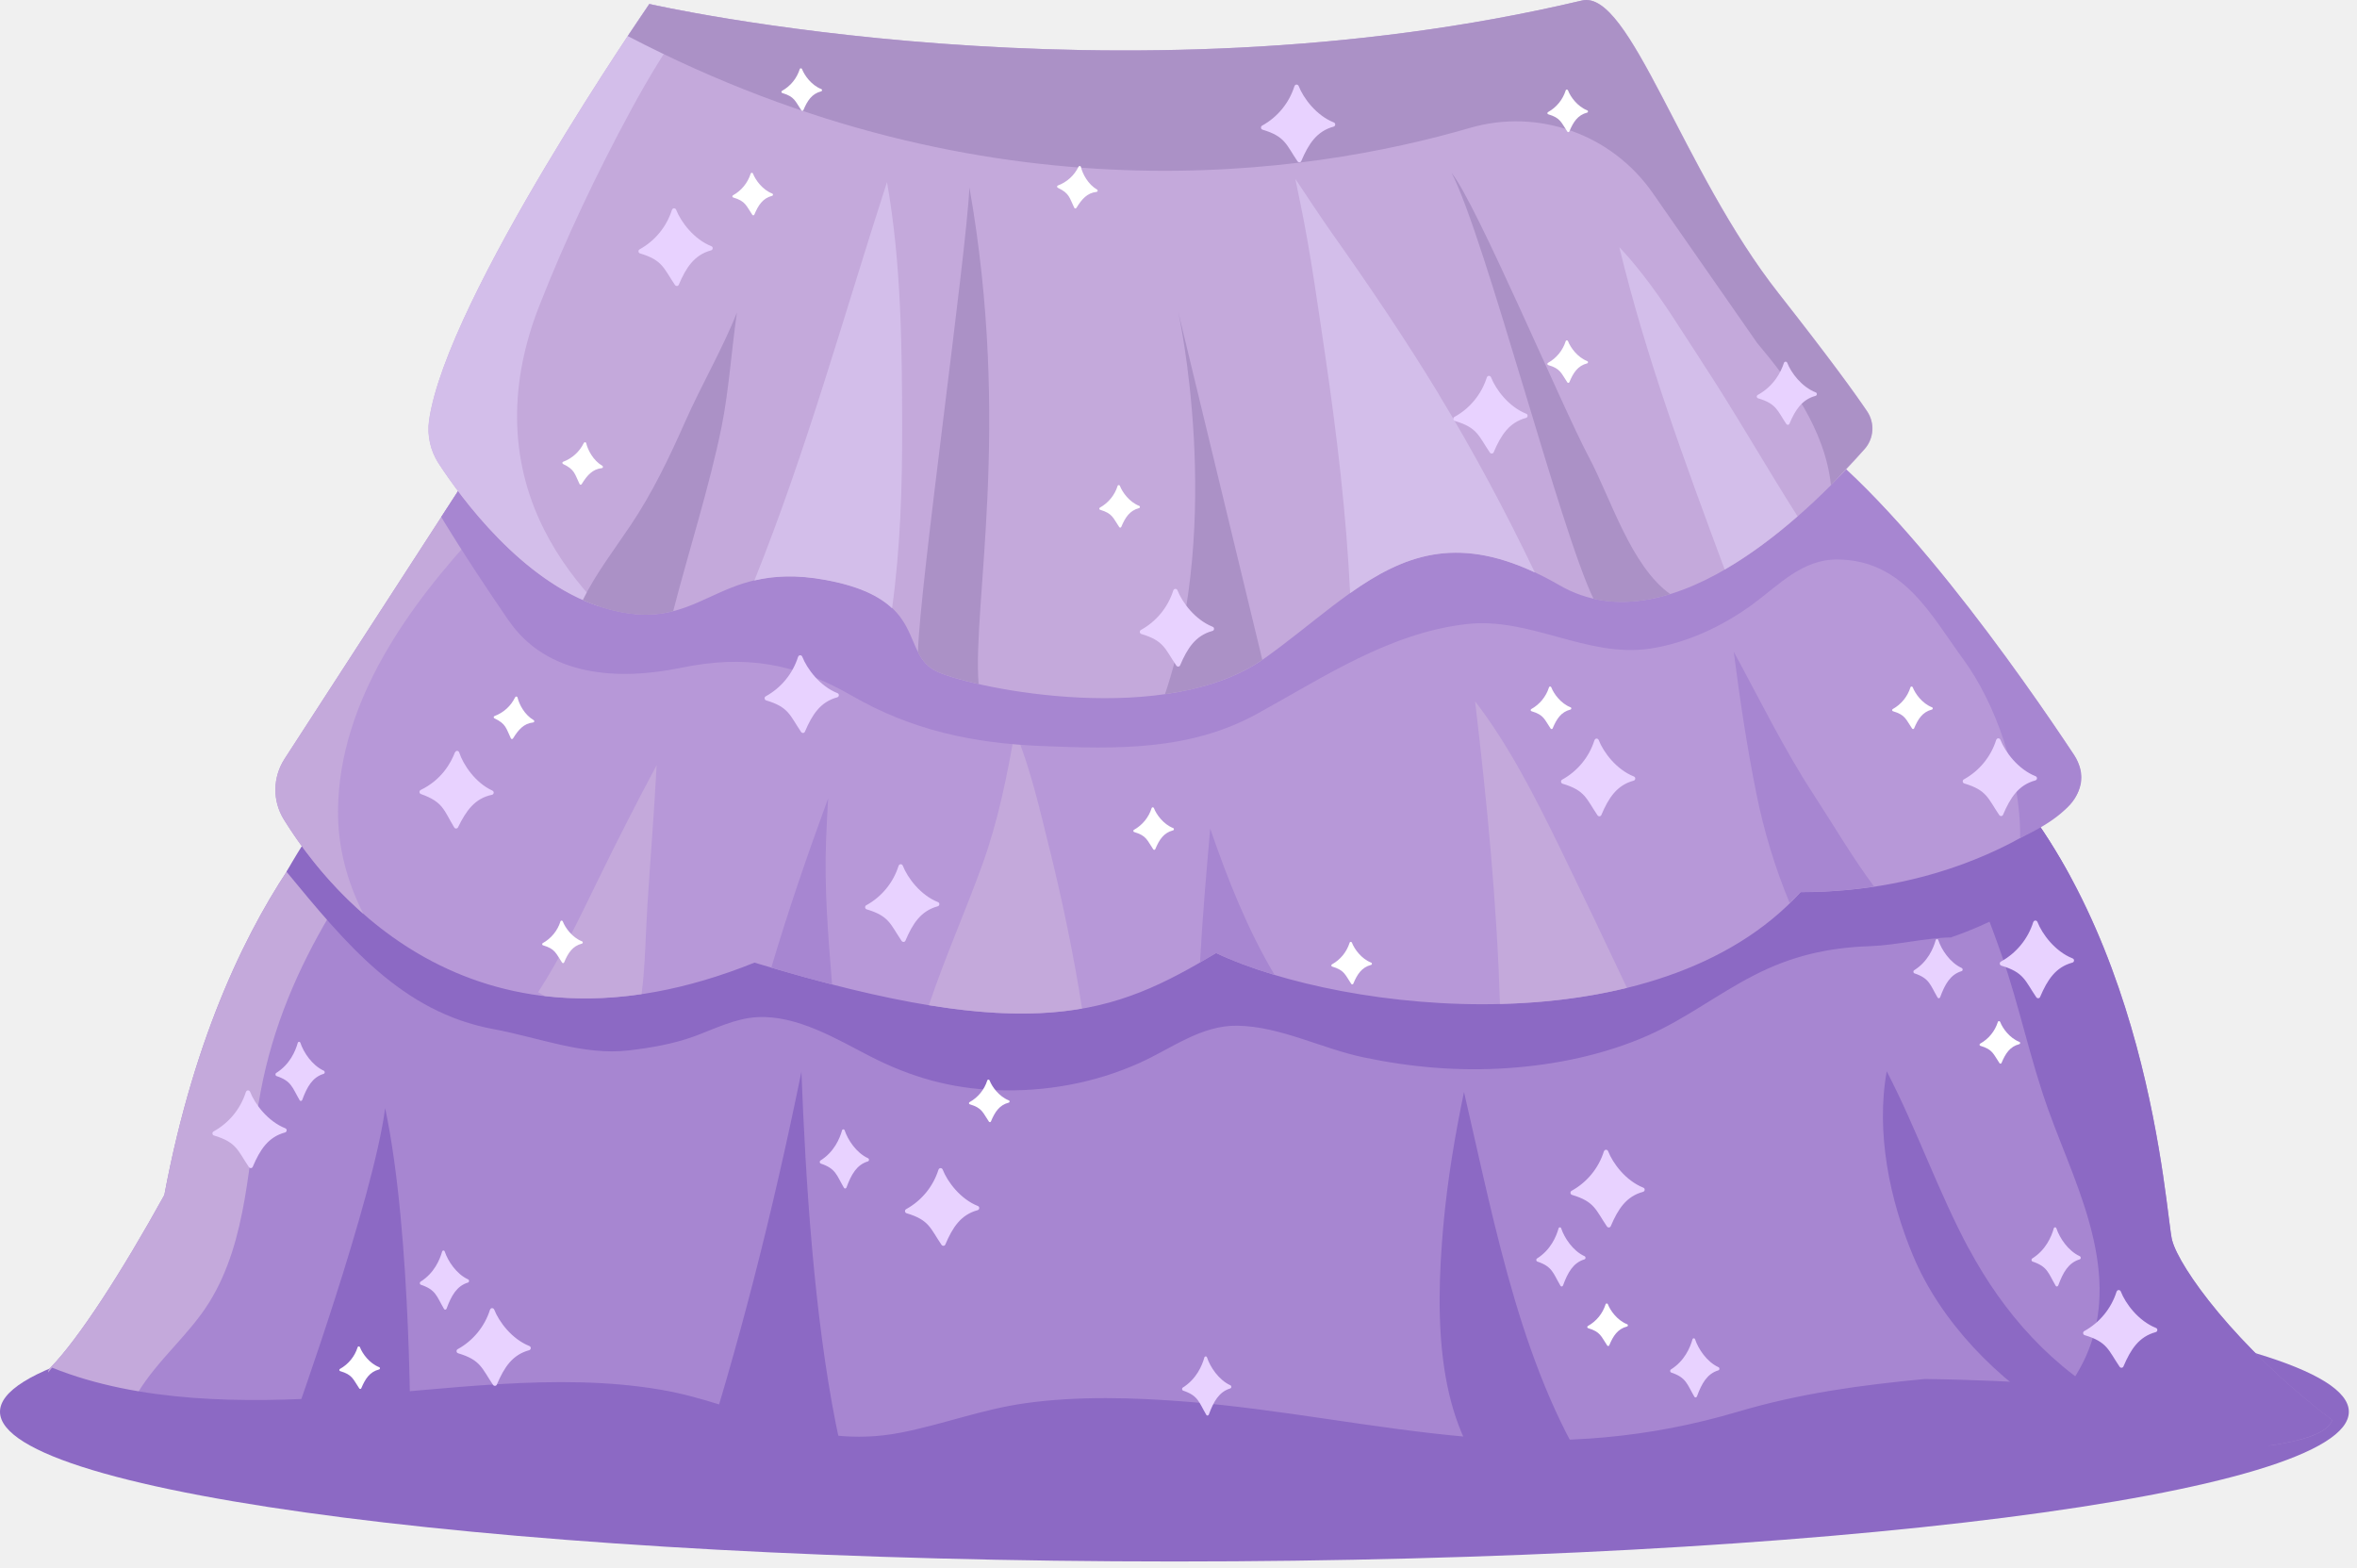
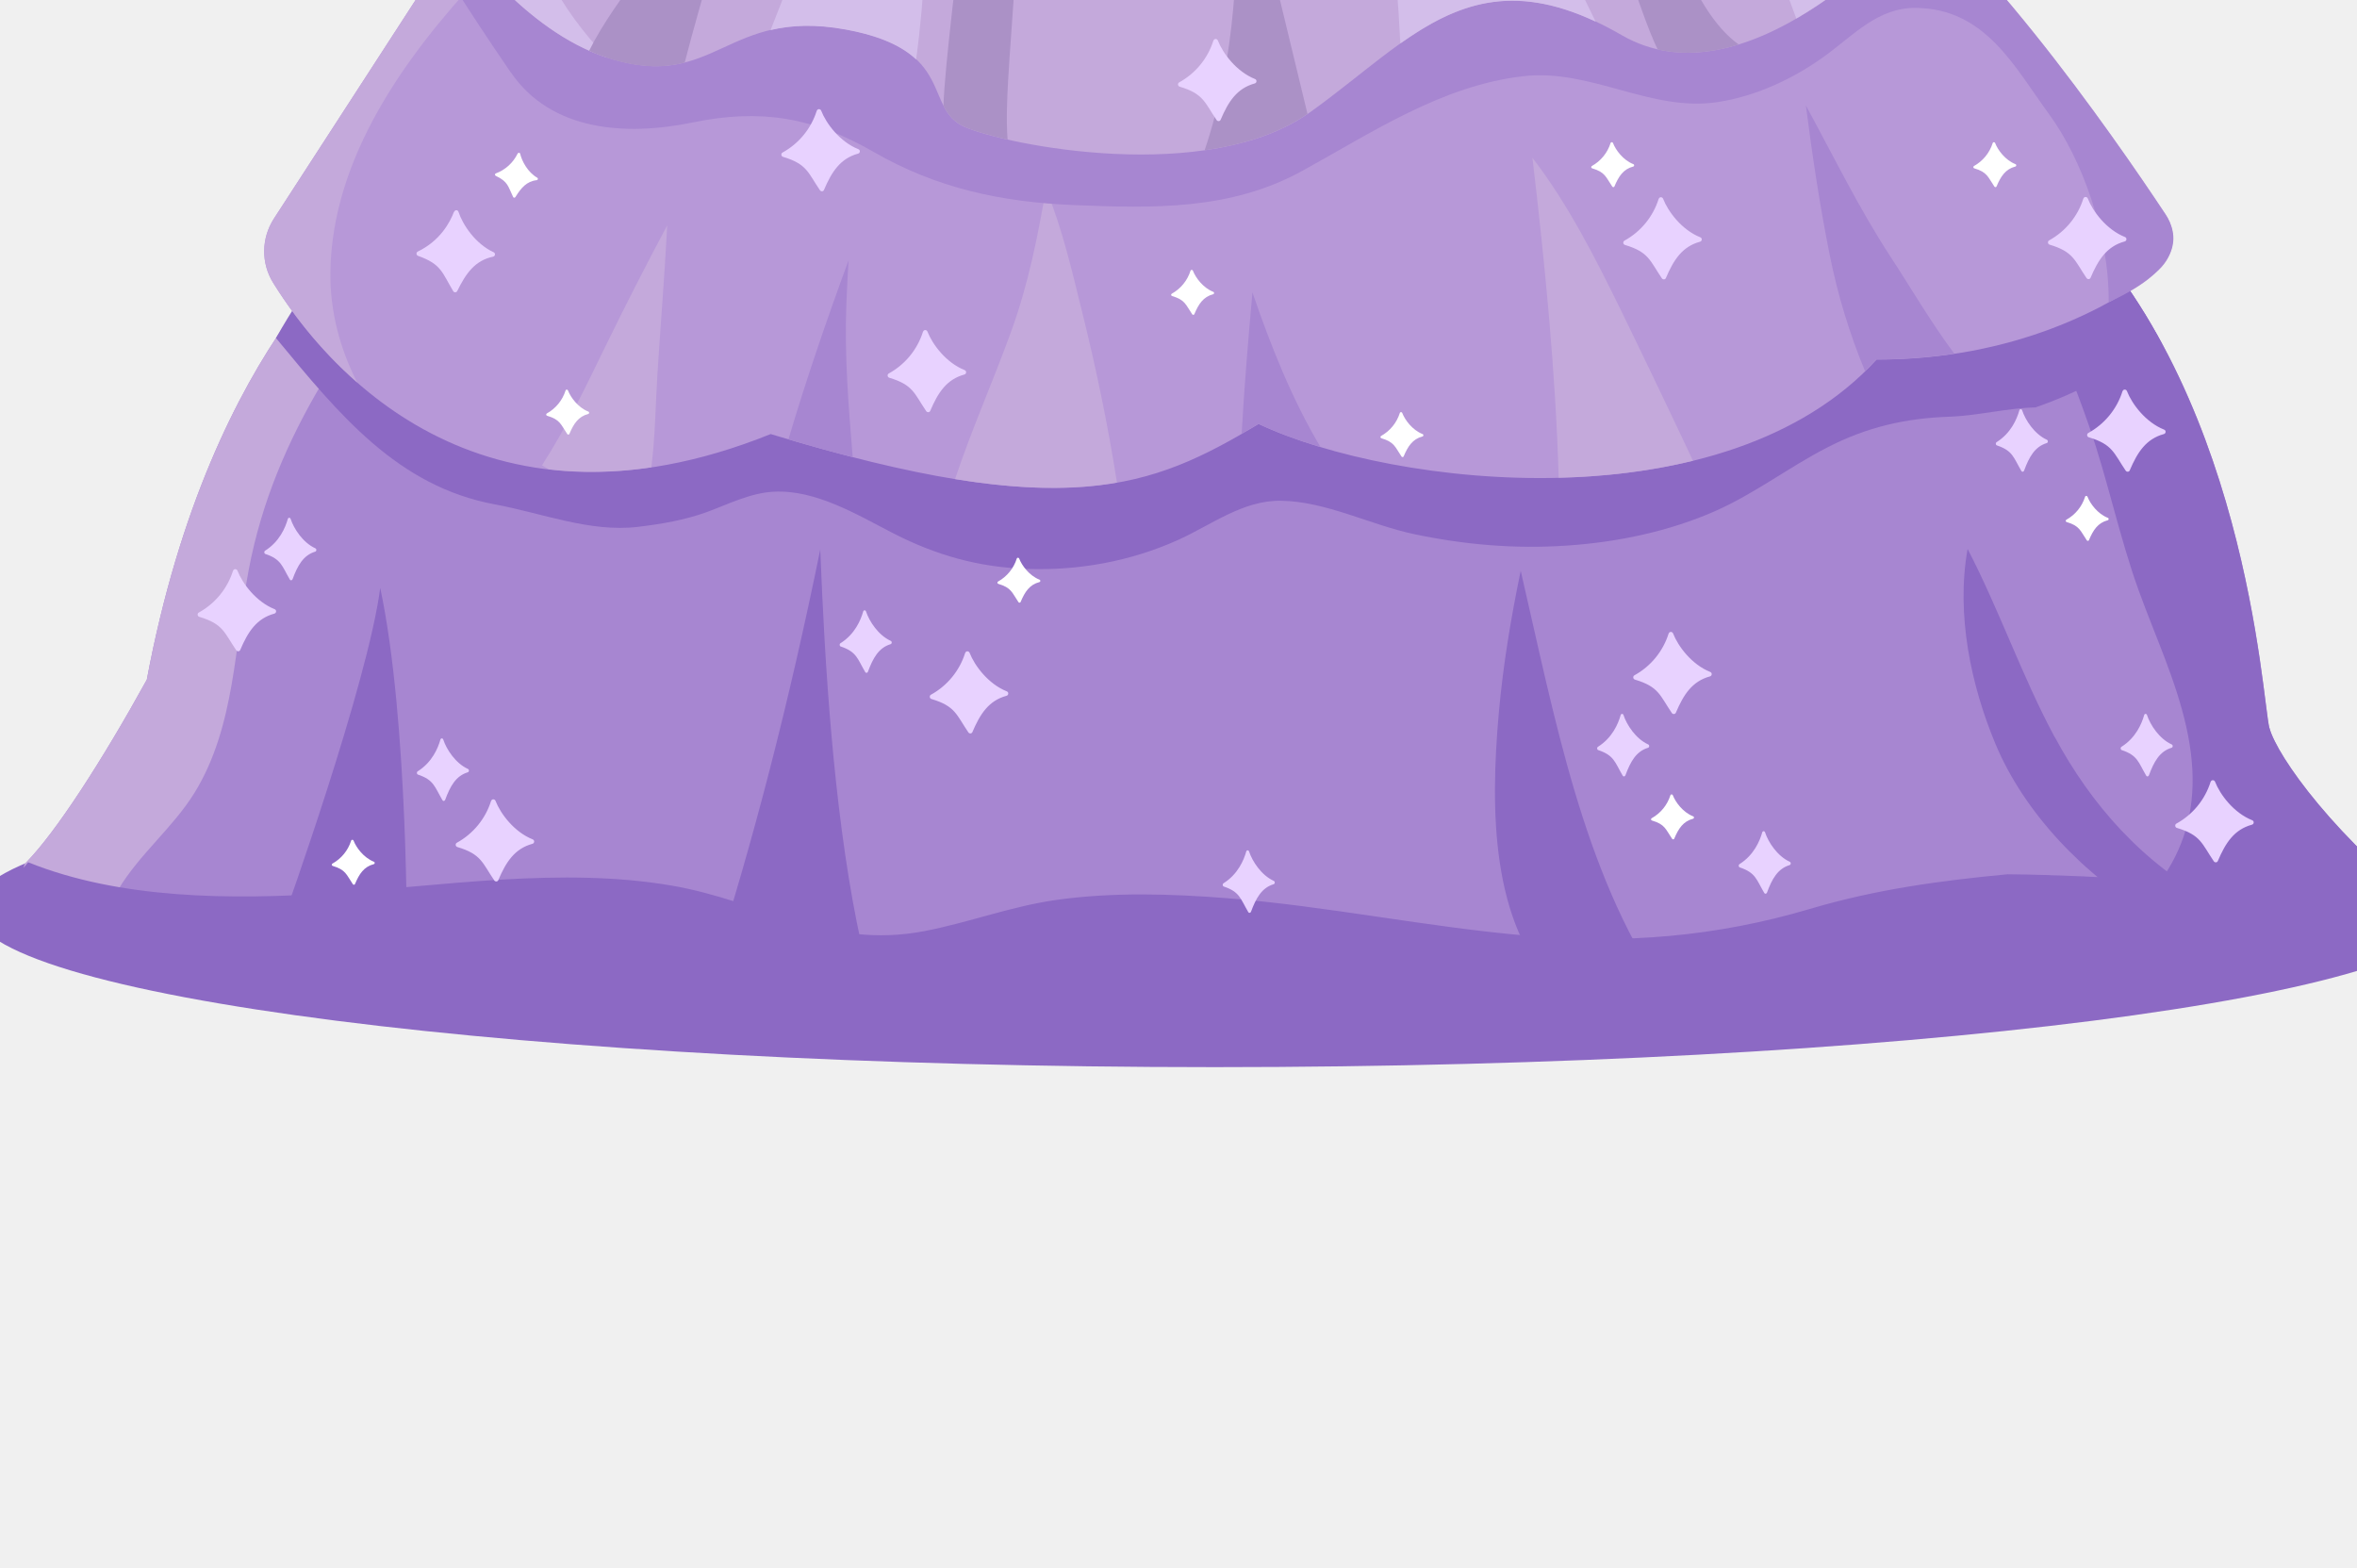
- <svg xmlns="http://www.w3.org/2000/svg" width="185" height="123" fill="none" viewBox="0 0 185 123">
+ <svg xmlns="http://www.w3.org/2000/svg" width="185" height="123" fill="none" viewBox="2.0 54.0 175 95">
  <path fill="#8C69C4" d="M92.18 122.55c50.91 0 92.18-5.261 92.18-11.75 0-6.49-41.27-11.75-92.18-11.75C41.27 99.05 0 104.31 0 110.8c0 6.489 41.27 11.75 92.18 11.75Z" />
  <path fill="#A786D1" d="M30.1 59.88s-12.39 8.29-17.2 33.91c-3.33 6.03-6.73 11.29-8.95 13.56-2.22 2.27 17.46 9.24 39.47 7.55 11.59 2.94 31.23 4.57 43.1.16 11.91 1.91 35.331 5.68 55.121.03 19.79-1.32 40.12-.05 41.42-3.63-7.63-5.78-12.01-12.01-12.56-14.08-.55-2.07-1.66-25.81-15.91-39-20.35 1.13-124.48 1.51-124.48 1.51l-.01-.01Z" />
  <path fill="#8C69C4" d="M170.491 97.37c-.55-2.07-1.66-25.81-15.91-39-1.26.07-2.84.14-4.69.2 2.75 5.32 5.27 10.75 7.23 16.42 1.39 4.01 2.23 8.18 3.67 12.17 1.21 3.35 2.75 6.62 3.53 10.11 1.61 7.18-.94 11.82-6.65 16.12-.49.37-1.01.72-1.52 1.08 14.18-.37 25.93-.32 26.91-3.02-7.63-5.78-12.01-12.01-12.56-14.08h-.01Z" />
  <path fill="#C4A9DB" d="M10.79 109.35c1.57-2.62 4.03-4.56 5.64-7.15 3.05-4.93 2.99-11.06 4.04-16.59 1.93-10.18 7.78-17.87 13.91-25.76-2.73.01-4.28.02-4.28.02s-12.39 8.29-17.2 33.91c-3.33 6.03-6.73 11.29-8.95 13.56-.85.86 1.5 2.41 5.95 3.91a9.9 9.9 0 0 1 .89-1.9Z" />
  <path fill="#8C69C4" d="M23.11 111.34s6.2-17.28 7.12-24.37c2.12 9.95 1.98 26.99 1.98 26.99l-9.1-2.62Zm39.8-27.26c-2.29 11.24-5.01 21.89-8.19 31.68 3.97 1.21 8.19 1.95 12.37 2.01-2.26-7.35-3.33-17.64-3.87-26.98-.13-2.24-.23-4.47-.32-6.71h.01Zm62.519 32.65c-5.91-8.77-7.99-20.09-10.52-31.03-.72 3.46-1.3 6.94-1.62 10.47-.66 7.37-.57 15.63 4.23 20.61 2.61.04 5.25.02 7.9-.05h.01Zm29.11-18.71c-2.42-4.51-4.08-9.38-6.45-13.94-.87 4.84.25 10.13 2.07 14.48 2.11 5.04 6.47 9.72 11.86 12.89 1.56-.38 3.03-.77 4.4-1.18-5.31-2.81-9.17-7.22-11.87-12.25h-.01Z" />
  <path fill="#8C69C4" d="M151.06 108.23c-4.92.47-9.72 1.1-14.7 2.58-6.93 2.05-13.71 2.61-20.98 1.98-7.46-.64-14.78-2.19-22.24-2.78-4.16-.33-8.54-.46-12.67.12-3.37.47-6.51 1.68-9.83 2.32-7.19 1.38-12.07-2.23-18.78-3.38-8.16-1.4-17.07.03-25.26.57-7.42.49-15.67.45-22.51-2.3-.92 1.13-1.75 2.05-2.46 2.69-2.19 1.97 17.22 8.06 38.93 6.58 11.43 2.56 30.8 3.99 42.51.14 11.75 1.67 34.85 4.96 54.37.03 19.52-1.15 39.58-.05 40.85-3.17a55.853 55.853 0 0 1-5.56-4.25c-7.22-.43-14.44-1.05-21.68-1.13h.01Zm2.12-34.68c3.04-1.04 5.87-2.63 8.8-4.41.17-.11.35-.21.52-.32-2.04-3.78-4.63-7.4-7.92-10.45C134.23 59.5 30.1 59.88 30.1 59.88s-2.9.23-7.61 8.54c4.69 5.68 9.03 11.01 16.25 12.35 3.52.65 7.07 2.09 10.61 1.67 1.76-.21 3.48-.5 5.16-1.11 1.6-.59 3.2-1.41 4.93-1.5 3.11-.17 6.19 1.7 8.87 3.08 3.2 1.64 6.31 2.52 9.92 2.65 3.85.14 7.71-.56 11.24-2.15 2.48-1.12 4.81-2.95 7.64-2.91 3.36.05 6.62 1.79 9.89 2.48 3.75.79 7.5 1.11 11.32.85 3.76-.25 7.62-1.05 11.09-2.59 2.9-1.29 5.44-3.25 8.25-4.69 2.94-1.52 5.82-2.18 9.1-2.29 2.14-.08 4.28-.65 6.42-.69v-.02Z" />
  <path fill="#B798D8" d="m39.45 33.15-17.11 26.4c-.94 1.45-.97 3.3-.06 4.77 3.72 6.01 15.14 20 36.94 11.23 21.91 6.65 28.24 4.03 36.23-.75 10.109 4.76 34.679 7.48 45.879-4.78 10.35 0 17.34-3.96 20.69-6.45 1.38-1.02 1.72-2.9.78-4.32-3.92-5.92-14.58-21.28-22.63-26.11-20.46 2.84-100.71.01-100.71.01h-.01Z" />
  <path fill="#C4A9DB" d="M50.81 71.14c.23-3.7.54-7.39.73-11.09a281.39 281.39 0 0 0-4.59 8.99c-1.45 2.97-2.9 6.03-4.71 8.83l.51.3c2.33.27 4.86.26 7.61-.15.29-2.28.31-4.61.45-6.89v.01Zm31.51-4.75c-.71-2.88-1.45-6.11-2.66-9.04-.61 3.55-1.32 7.07-2.54 10.46-1.34 3.72-2.96 7.34-4.21 11.08 5.03.82 8.83.82 12.02.26-.67-4.28-1.55-8.5-2.61-12.77v.01Zm45.379 11.14a871.24 871.24 0 0 0-5.32-11.11c-1.88-3.84-3.93-7.91-6.6-11.38.93 7.89 1.71 15.8 1.95 23.75 3.36-.08 6.75-.47 9.97-1.26ZM37.68 41.54c1.39-3.48 3.86-5.95 6.57-8.23-3.05-.1-4.8-.16-4.8-.16l-17.11 26.4c-.94 1.45-.97 3.3-.06 4.77 1.22 1.97 3.27 4.8 6.24 7.4-1.27-2.5-2.02-5.24-1.99-8.16.1-8.5 5.54-16.04 11.14-22.03l.01.01Z" />
  <path fill="#A786D1" d="M65 62.66c-1.61 4.38-3.13 8.8-4.46 13.28 1.68.5 3.27.94 4.77 1.32-.31-3.78-.62-7.56-.47-11.37.04-1.07.1-2.15.16-3.23Zm29.99 2.37c-.31 3.5-.61 6.99-.8 10.5.42-.24.83-.49 1.25-.74 1.31.62 2.86 1.2 4.599 1.72-2.09-3.51-3.67-7.45-5.05-11.48Zm46.33 4.98c2.06 0 3.99-.16 5.78-.43-1.74-2.33-3.23-4.9-4.75-7.22-2.33-3.57-4.22-7.44-6.27-11.21.48 3.73 1.03 7.42 1.77 11.1.59 2.95 1.47 5.85 2.62 8.62.29-.28.57-.57.84-.86h.01Z" />
  <path fill="#A786D1" d="M39.93 48.7c3 4.38 8.54 4.74 13.53 3.71 5-1.03 8.94-.38 13.38 2.18 4.71 2.72 9.52 3.74 14.91 3.96 5.89.24 11.62.39 16.94-2.54 5.221-2.87 10.381-6.34 16.421-7.03 5-.57 9.44 2.66 14.38 1.93 2.88-.43 5.72-1.76 8.07-3.48 2.09-1.53 3.89-3.54 6.67-3.52 5.19.05 7.33 4.37 9.92 7.91 2.41 3.3 4.46 8.86 4.41 13.94 5.7-2.61 5.15-5.1 4.22-6.51-3.92-5.92-14.58-21.28-22.63-26.11-20.46 2.84-100.71.01-100.71.01l-4.81 7.42s1.68 2.86 5.29 8.13h.01Z" />
  <path fill="#C4A9DB" d="M33.68 33.02c-.16 1.17.11 2.36.75 3.35 1.81 2.77 6.65 9.37 12.83 11.29 7.88 2.45 8.64-3.79 17.55-2.15 8.23 1.51 5.71 5.87 8.8 7.23 3.09 1.36 18.06 4.36 25.67-1.09 7.61-5.45 12.29-11.98 23.12-5.72 9 5.21 20.39-6.59 23.98-10.71.72-.83.79-2.04.17-2.95-.98-1.45-2.95-4.17-6.91-9.21C132.02 13.4 127.96-.85 124.18.04 87.66 8.7 50.97.31 50.97.31s-15.93 23.06-17.29 32.7v.01Z" />
  <path fill="#D3BEEA" d="M42.7 41.55c-2.84-5.64-2.67-11.68-.39-17.5 2.06-5.26 4.54-10.48 7.23-15.44 1.42-2.62 2.99-5.22 4.81-7.62-2.18-.4-3.39-.67-3.39-.67s-15.93 23.06-17.29 32.7c-.16 1.17.11 2.36.75 3.35 1.79 2.74 6.54 9.22 12.62 11.22-1.7-1.79-3.2-3.77-4.34-6.04Zm28.11-8.09c-.01-6.37-.08-12.88-1.19-19.17-3.39 10.46-6.31 21.08-10.41 31.27 1.49-.35 3.26-.47 5.59-.04 2.71.5 4.25 1.31 5.22 2.22.65-4.75.8-9.48.79-14.27v-.01Zm42.11-2.54c-2.63-4.32-5.44-8.48-8.36-12.6-.99-1.41-1.93-2.85-2.89-4.28.13.65.27 1.3.4 1.94.81 3.94 1.36 7.97 1.95 11.95.91 6.18 1.65 12.38 1.95 18.62 4.13-2.92 8.24-4.56 14.5-1.62-2.29-4.77-4.78-9.44-7.56-14.01h.01Zm20.59-2.64c-1.51-2.28-2.92-4.64-4.62-6.79-.56-.71-1.15-1.43-1.79-2.09 2.09 8.64 5.18 16.98 8.27 25.3 2.07-1.2 4.02-2.69 5.72-4.18-2.58-4.05-4.96-8.26-7.59-12.24h.01Z" />
  <path fill="#AB91C6" d="M50.96.32s-.37.54-1.69 2.51c28.28 14.75 53.46 10.89 66.1 7.21 5.37-1.56 11.13.48 14.36 5.12l8.19 11.76c2.54 3.01 5.33 6.82 5.79 11.15.36-.39 2.38-2.53 2.65-2.85.72-.83.79-2.04.17-2.95-.98-1.45-2.95-4.17-6.91-9.21C132 13.4 127.94-.85 124.16.04 87.64 8.7 50.95.31 50.95.31m1.89 47.65c1.22-4.73 2.85-9.78 3.8-14.48.56-2.77.77-5.94 1.2-8.95-1.11 2.81-2.84 5.8-4.05 8.54-1.25 2.82-2.57 5.59-4.29 8.15-1.28 1.91-2.73 3.79-3.76 5.88.49.22.99.41 1.51.57 2.37.74 4.1.69 5.59.3v-.01Zm46.23 3.83c-2.13 1.46-4.81 2.29-7.63 2.69 4.64-13.75 1.04-30 1.04-30l6.6 27.31h-.01Z" />
  <path fill="#AB91C6" d="M124.709 35.88c-2.19-4.14-8.76-19.77-10.77-22.31 2.68 5.24 8.55 28.14 11.14 33.43 1.98.45 4.01.25 6.02-.37-3.08-2.19-4.66-7.49-6.38-10.74l-.01-.01ZM76.09 14.7c-.24 5.3-3.9 31.17-4.04 36.48.33.65.76 1.21 1.56 1.56.63.28 1.75.62 3.2.95-.49-6.25 2.59-20.21-.72-38.98v-.01Z" />
  <path fill="#E8D2FF" d="M52.74 16.47a5.38 5.38 0 0 1-2.54 3.1c-.13.07-.11.28.04.32 1.78.53 1.85 1.17 2.74 2.48.08.11.25.1.3-.03.57-1.34 1.21-2.33 2.53-2.69.16-.04.18-.27.02-.33-1.38-.55-2.39-1.91-2.76-2.86-.06-.15-.27-.15-.32 0l-.01.01Zm17.79 51.48a5.38 5.38 0 0 1-2.54 3.1c-.13.07-.11.28.04.32 1.78.53 1.85 1.17 2.74 2.48.08.11.25.1.3-.03.57-1.34 1.21-2.33 2.53-2.69.16-.04.18-.27.02-.33-1.38-.55-2.39-1.91-2.76-2.86-.06-.15-.27-.15-.32 0l-.01.01Zm-7.89-16.4a5.38 5.38 0 0 1-2.54 3.1c-.13.07-.11.28.04.32 1.78.53 1.85 1.17 2.74 2.48.08.11.25.1.3-.03.57-1.34 1.21-2.33 2.53-2.69.16-.04.18-.27.02-.33-1.38-.55-2.39-1.91-2.76-2.86-.06-.15-.27-.15-.32 0l-.01.01Zm62.51 6.54a5.38 5.38 0 0 1-2.54 3.1c-.13.07-.11.28.04.32 1.78.53 1.85 1.17 2.74 2.48.08.11.25.1.3-.03.57-1.34 1.21-2.33 2.53-2.69.16-.04.18-.27.02-.33-1.38-.55-2.39-1.91-2.76-2.86-.06-.15-.27-.15-.32 0l-.01.01Zm.74 32.27a5.38 5.38 0 0 1-2.54 3.1c-.13.07-.11.28.04.32 1.78.53 1.85 1.17 2.74 2.48.08.11.25.1.3-.03.57-1.34 1.21-2.33 2.53-2.69.16-.04.18-.27.02-.33-1.38-.55-2.39-1.91-2.76-2.86-.06-.15-.27-.15-.32 0l-.01.01ZM73.66 91.8a5.38 5.38 0 0 1-2.54 3.1c-.13.07-.11.28.04.32 1.78.53 1.85 1.17 2.74 2.48.08.11.25.1.3-.03.57-1.34 1.21-2.33 2.53-2.69.16-.04.18-.27.02-.33-1.38-.55-2.39-1.91-2.76-2.86-.06-.15-.27-.15-.32 0l-.01.01Zm-7.57-3.08c-.18.64-.62 1.69-1.69 2.36-.09.06-.07.21.02.24 1.19.4 1.23.89 1.82 1.9.05.09.16.07.2-.02.38-1.03.8-1.78 1.68-2.05.11-.03.12-.2.01-.25-.92-.42-1.59-1.45-1.83-2.18-.04-.12-.18-.11-.21 0Zm56.24 7.69c-.18.64-.62 1.69-1.69 2.36-.09.06-.07.21.02.24 1.19.4 1.23.89 1.82 1.9.05.09.16.07.2-.02.38-1.03.8-1.78 1.68-2.05.11-.03.12-.2.01-.25-.92-.42-1.59-1.45-1.83-2.18-.04-.12-.18-.11-.21 0Zm-27.8 10.13c-.18.64-.62 1.69-1.69 2.36-.09.06-.07.21.02.24 1.19.4 1.23.89 1.82 1.9.05.09.16.07.2-.02.38-1.03.8-1.78 1.68-2.05.11-.03.12-.2.01-.25-.92-.42-1.59-1.45-1.83-2.18-.04-.12-.18-.11-.21 0Zm66.669-10.13c-.18.64-.62 1.69-1.69 2.36-.09.06-.069.21.021.24 1.19.4 1.229.89 1.819 1.9.05.09.16.07.2-.02.38-1.03.8-1.78 1.68-2.05.11-.03.12-.2.01-.25-.92-.42-1.59-1.45-1.83-2.18-.04-.12-.18-.11-.21 0Zm-9.269-22.62c-.18.64-.62 1.69-1.69 2.36-.09.06-.07.21.02.24 1.19.4 1.23.89 1.82 1.9.05.09.16.07.2-.02.38-1.03.8-1.78 1.68-2.05.11-.03.12-.2.01-.25-.92-.42-1.59-1.45-1.83-2.18-.04-.12-.18-.11-.21 0Zm-19.09 31.329c-.18.64-.62 1.691-1.69 2.361-.09.06-.07.21.02.24 1.19.4 1.23.889 1.82 1.899.05.09.16.071.2-.019.38-1.03.8-1.78 1.68-2.05.11-.03.12-.2.01-.25-.92-.42-1.59-1.451-1.83-2.181-.04-.12-.18-.11-.21 0ZM34.7 98.23c-.18.64-.62 1.69-1.69 2.36-.09.06-.07.21.02.24 1.19.4 1.23.89 1.82 1.9.05.09.16.07.2-.02.38-1.03.8-1.78 1.68-2.05.11-.03.12-.2.01-.25-.92-.42-1.59-1.45-1.83-2.18-.04-.12-.18-.11-.21 0ZM23.37 81.85c-.18.64-.62 1.69-1.69 2.36-.09.06-.07.21.02.24 1.19.4 1.23.89 1.82 1.9.05.09.16.07.2-.02.38-1.03.8-1.78 1.68-2.05.11-.03.12-.2.01-.25-.92-.42-1.59-1.45-1.83-2.18-.04-.12-.18-.11-.21 0Zm15.09 20.94a5.38 5.38 0 0 1-2.54 3.1c-.13.07-.11.28.04.32 1.78.53 1.85 1.17 2.74 2.48.08.11.25.1.3-.03.57-1.34 1.21-2.33 2.53-2.69.16-.04.18-.27.02-.33-1.38-.55-2.39-1.91-2.76-2.86-.06-.15-.27-.15-.32 0l-.01.01ZM19.3 85.7a5.38 5.38 0 0 1-2.54 3.1c-.13.07-.11.28.04.32 1.78.53 1.85 1.17 2.74 2.48.08.11.25.1.3-.03.57-1.34 1.21-2.33 2.53-2.69.16-.04.18-.27.02-.33-1.38-.55-2.39-1.91-2.76-2.86-.06-.15-.27-.15-.32 0l-.01.01Zm140.289-13.33a5.38 5.38 0 0 1-2.54 3.1c-.13.07-.11.28.04.32 1.78.53 1.85 1.17 2.74 2.48.08.11.25.1.3-.03.57-1.34 1.21-2.33 2.53-2.69.16-.04.18-.27.02-.33-1.38-.55-2.39-1.91-2.76-2.86-.06-.15-.27-.15-.32 0l-.01.01Zm6.541 29a5.38 5.38 0 0 1-2.54 3.1c-.13.07-.11.28.04.32 1.78.53 1.85 1.17 2.74 2.48.08.11.25.1.3-.03.57-1.34 1.21-2.33 2.53-2.69.16-.04.18-.27.02-.33-1.38-.55-2.39-1.91-2.76-2.86-.06-.15-.27-.15-.32 0l-.01.01Zm-9.449-43.3a5.38 5.38 0 0 1-2.54 3.1c-.13.07-.11.28.04.32 1.78.53 1.85 1.17 2.74 2.48.08.11.25.1.3-.03.57-1.34 1.21-2.33 2.53-2.69.16-.04.18-.27.02-.33-1.38-.55-2.39-1.91-2.76-2.86-.06-.15-.27-.15-.32 0l-.01.01Z" />
  <path fill="#fff" d="M58.92 13.63a2.97 2.97 0 0 1-1.39 1.7c-.07.04-.06.15.02.17.98.29 1.01.64 1.5 1.36.04.06.14.05.16-.02.31-.74.66-1.28 1.39-1.47.09-.02.1-.15.01-.18-.76-.3-1.31-1.05-1.51-1.57-.03-.08-.15-.08-.18 0v.01Zm3.85-8.2a2.97 2.97 0 0 1-1.39 1.7c-.07.04-.06.15.02.17.98.29 1.01.64 1.5 1.36.04.06.14.05.16-.02.31-.74.66-1.28 1.39-1.47.09-.02.1-.15.01-.18-.76-.3-1.31-1.05-1.51-1.57-.03-.08-.15-.08-.18 0v.01ZM45.82 34.77a2.93 2.93 0 0 1-1.62 1.47c-.08.03-.08.14 0 .18.92.43.91.79 1.29 1.57.03.07.13.07.17 0 .42-.68.84-1.17 1.58-1.25.09-.01.12-.13.04-.18-.71-.41-1.14-1.23-1.27-1.78-.02-.09-.14-.1-.18-.02l-.01.01Zm-5.39 19.96a2.93 2.93 0 0 1-1.62 1.47c-.08.03-.08.14 0 .18.92.43.91.79 1.29 1.57.03.07.13.07.17 0 .42-.68.84-1.17 1.58-1.25.09-.01.12-.13.04-.18-.71-.41-1.14-1.23-1.27-1.78-.02-.09-.14-.1-.18-.02l-.01.01Zm44.22-41.64a2.93 2.93 0 0 1-1.62 1.47c-.08.03-.08.14 0 .18.92.43.91.79 1.29 1.57.03.07.13.07.17 0 .42-.68.84-1.17 1.58-1.25.09-.01.12-.13.04-.18-.71-.41-1.14-1.23-1.27-1.78-.02-.09-.14-.1-.18-.02l-.01.01Z" />
  <path fill="#E8D2FF" d="M116.7 29.62a5.38 5.38 0 0 1-2.54 3.1c-.13.07-.11.28.04.32 1.78.53 1.85 1.17 2.74 2.48.08.11.25.1.3-.03.57-1.34 1.21-2.33 2.53-2.69.16-.04.18-.27.02-.33-1.38-.55-2.39-1.91-2.76-2.86-.06-.15-.27-.15-.32 0l-.01.01Zm23.321-1.14c-.22.68-.76 1.8-2.06 2.52-.11.06-.09.22.03.26 1.45.43 1.5.95 2.22 2.02.06.09.2.08.24-.02.46-1.09.98-1.9 2.05-2.19.13-.04.14-.22.02-.27-1.12-.44-1.94-1.55-2.24-2.32a.137.137 0 0 0-.26 0ZM92.09 46.34a5.38 5.38 0 0 1-2.54 3.1c-.13.07-.11.28.04.32 1.78.53 1.85 1.17 2.74 2.48.08.11.25.1.3-.03.57-1.34 1.21-2.33 2.53-2.69.16-.04.18-.27.02-.33-1.38-.55-2.39-1.91-2.76-2.86-.06-.15-.27-.15-.32 0l-.01.01Zm9.511-39.58a5.38 5.38 0 0 1-2.54 3.1c-.13.07-.11.28.04.32 1.78.53 1.85 1.17 2.74 2.48.08.11.25.1.3-.03.57-1.34 1.21-2.33 2.53-2.69.16-.04.18-.27.02-.33-1.38-.55-2.39-1.91-2.76-2.86-.06-.15-.27-.15-.32 0l-.01.01ZM35.71 59.04c-.31.82-1.04 2.16-2.69 2.96-.14.07-.12.27.02.32 1.75.62 1.79 1.26 2.61 2.62.07.12.24.11.3-.01.64-1.31 1.32-2.27 2.66-2.55.17-.04.19-.26.04-.33-1.35-.62-2.29-2.03-2.61-3-.05-.16-.26-.16-.32 0l-.01-.01Z" />
  <path fill="#fff" d="M122.89 26.78a2.97 2.97 0 0 1-1.39 1.7c-.07.04-.06.15.02.17.98.29 1.01.64 1.5 1.36.04.06.14.05.16-.02.31-.74.66-1.28 1.39-1.47.09-.02.1-.15.01-.18-.76-.3-1.31-1.05-1.51-1.57-.03-.08-.15-.08-.18 0v.01Zm-16.959 47.21a2.97 2.97 0 0 1-1.39 1.7c-.07.04-.06.15.02.17.98.29 1.01.64 1.5 1.36.04.06.14.05.16-.02.31-.74.66-1.28 1.39-1.47.09-.02.1-.15.01-.18-.76-.3-1.31-1.05-1.51-1.57-.03-.08-.15-.08-.18 0v.01ZM77.49 84.8a2.97 2.97 0 0 1-1.39 1.7c-.07.04-.06.15.02.17.98.29 1.01.64 1.5 1.36.04.06.14.05.16-.02.31-.74.66-1.28 1.39-1.47.09-.02.1-.15.01-.18-.76-.3-1.31-1.05-1.51-1.57-.03-.08-.15-.08-.18 0v.01Zm-49.42 20.94a2.97 2.97 0 0 1-1.39 1.7c-.07.04-.06.15.02.17.98.29 1.01.64 1.5 1.36.04.06.14.05.16-.02.31-.74.66-1.28 1.39-1.47.09-.02.1-.15.01-.18-.76-.3-1.31-1.05-1.51-1.57-.03-.08-.15-.08-.18 0v.01Zm97.951-3.37a2.97 2.97 0 0 1-1.39 1.7c-.07.04-.06.15.02.17.98.29 1.01.64 1.5 1.36.04.06.14.05.16-.02.31-.74.66-1.28 1.39-1.47.09-.02.1-.15.01-.18-.76-.3-1.31-1.05-1.51-1.57-.03-.08-.15-.08-.18 0v.01Zm30.789-22.16a2.97 2.97 0 0 1-1.39 1.7c-.07.04-.06.15.02.17.98.29 1.01.64 1.5 1.36.04.06.14.05.16-.02.31-.74.66-1.28 1.39-1.47.09-.02.1-.15.01-.18-.76-.3-1.31-1.05-1.51-1.57-.03-.08-.15-.08-.18 0v.01ZM87.72 38.14a2.97 2.97 0 0 1-1.39 1.7c-.07.04-.06.15.02.17.98.29 1.01.64 1.5 1.36.04.06.14.05.16-.02.31-.74.66-1.28 1.39-1.47.09-.02.1-.15.01-.18-.76-.3-1.31-1.05-1.51-1.57-.03-.08-.15-.08-.18 0v.01Zm2.67 25.29a2.97 2.97 0 0 1-1.39 1.7c-.07.04-.06.15.02.17.98.29 1.01.64 1.5 1.36.04.06.14.05.16-.02.31-.74.66-1.28 1.39-1.47.09-.02.1-.15.01-.18-.76-.3-1.31-1.05-1.51-1.57-.03-.08-.15-.08-.18 0v.01Zm31.189-9.48a2.97 2.97 0 0 1-1.39 1.7c-.07.04-.06.15.02.17.98.29 1.01.64 1.5 1.36.04.06.14.05.16-.02.31-.74.66-1.28 1.39-1.47.09-.02.1-.15.01-.18-.76-.3-1.31-1.05-1.51-1.57-.03-.08-.15-.08-.18 0v.01ZM43.99 72.32a2.97 2.97 0 0 1-1.39 1.7c-.07.04-.06.15.02.17.98.29 1.01.64 1.5 1.36.04.06.14.05.16-.02.31-.74.66-1.28 1.39-1.47.09-.02.1-.15.01-.18-.76-.3-1.31-1.05-1.51-1.57-.03-.08-.15-.08-.18 0v.01Zm78.9-65.22a2.97 2.97 0 0 1-1.39 1.7c-.07.04-.06.15.02.17.98.29 1.01.64 1.5 1.36.04.06.14.05.16-.02.31-.74.66-1.28 1.39-1.47.09-.02.1-.15.01-.18-.76-.3-1.31-1.05-1.51-1.57-.03-.08-.15-.08-.18 0v.01Zm27.06 46.85a2.97 2.97 0 0 1-1.39 1.7c-.07.04-.06.15.02.17.98.29 1.01.64 1.5 1.36.04.06.14.05.16-.02.31-.74.66-1.28 1.39-1.47.09-.02.1-.15.01-.18-.76-.3-1.31-1.05-1.51-1.57-.03-.08-.15-.08-.18 0v.01Z" />
</svg>
